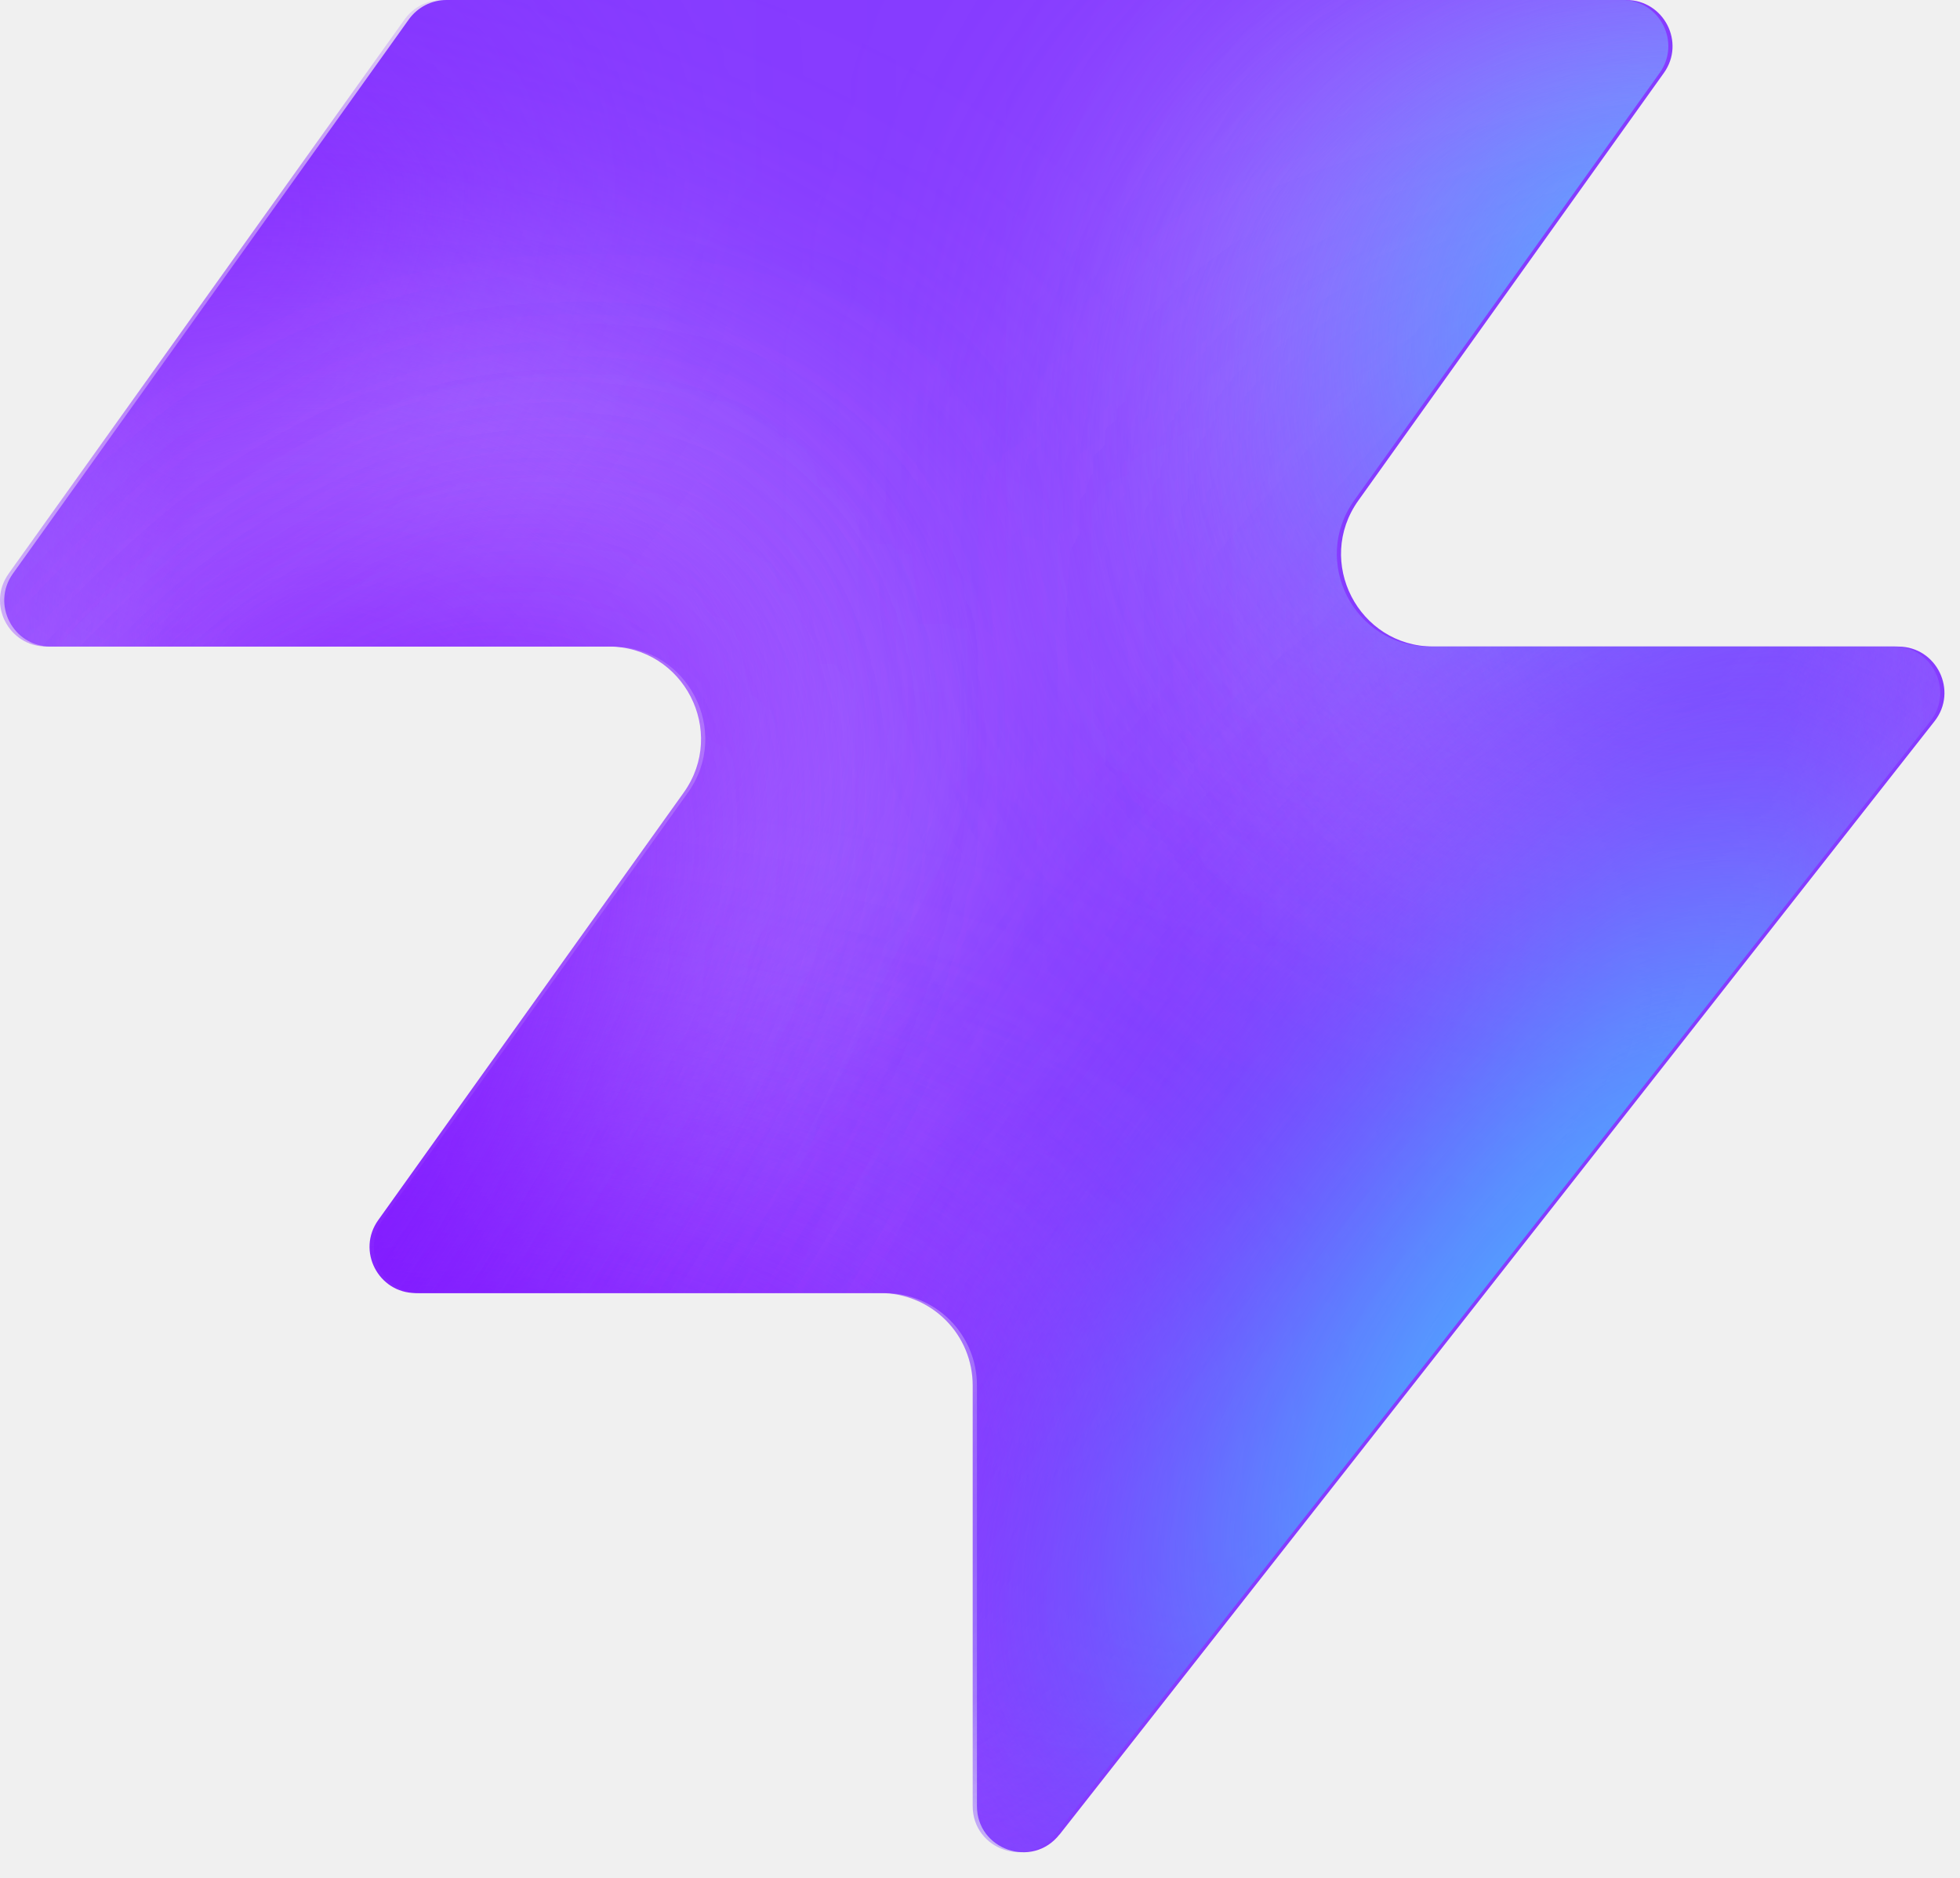
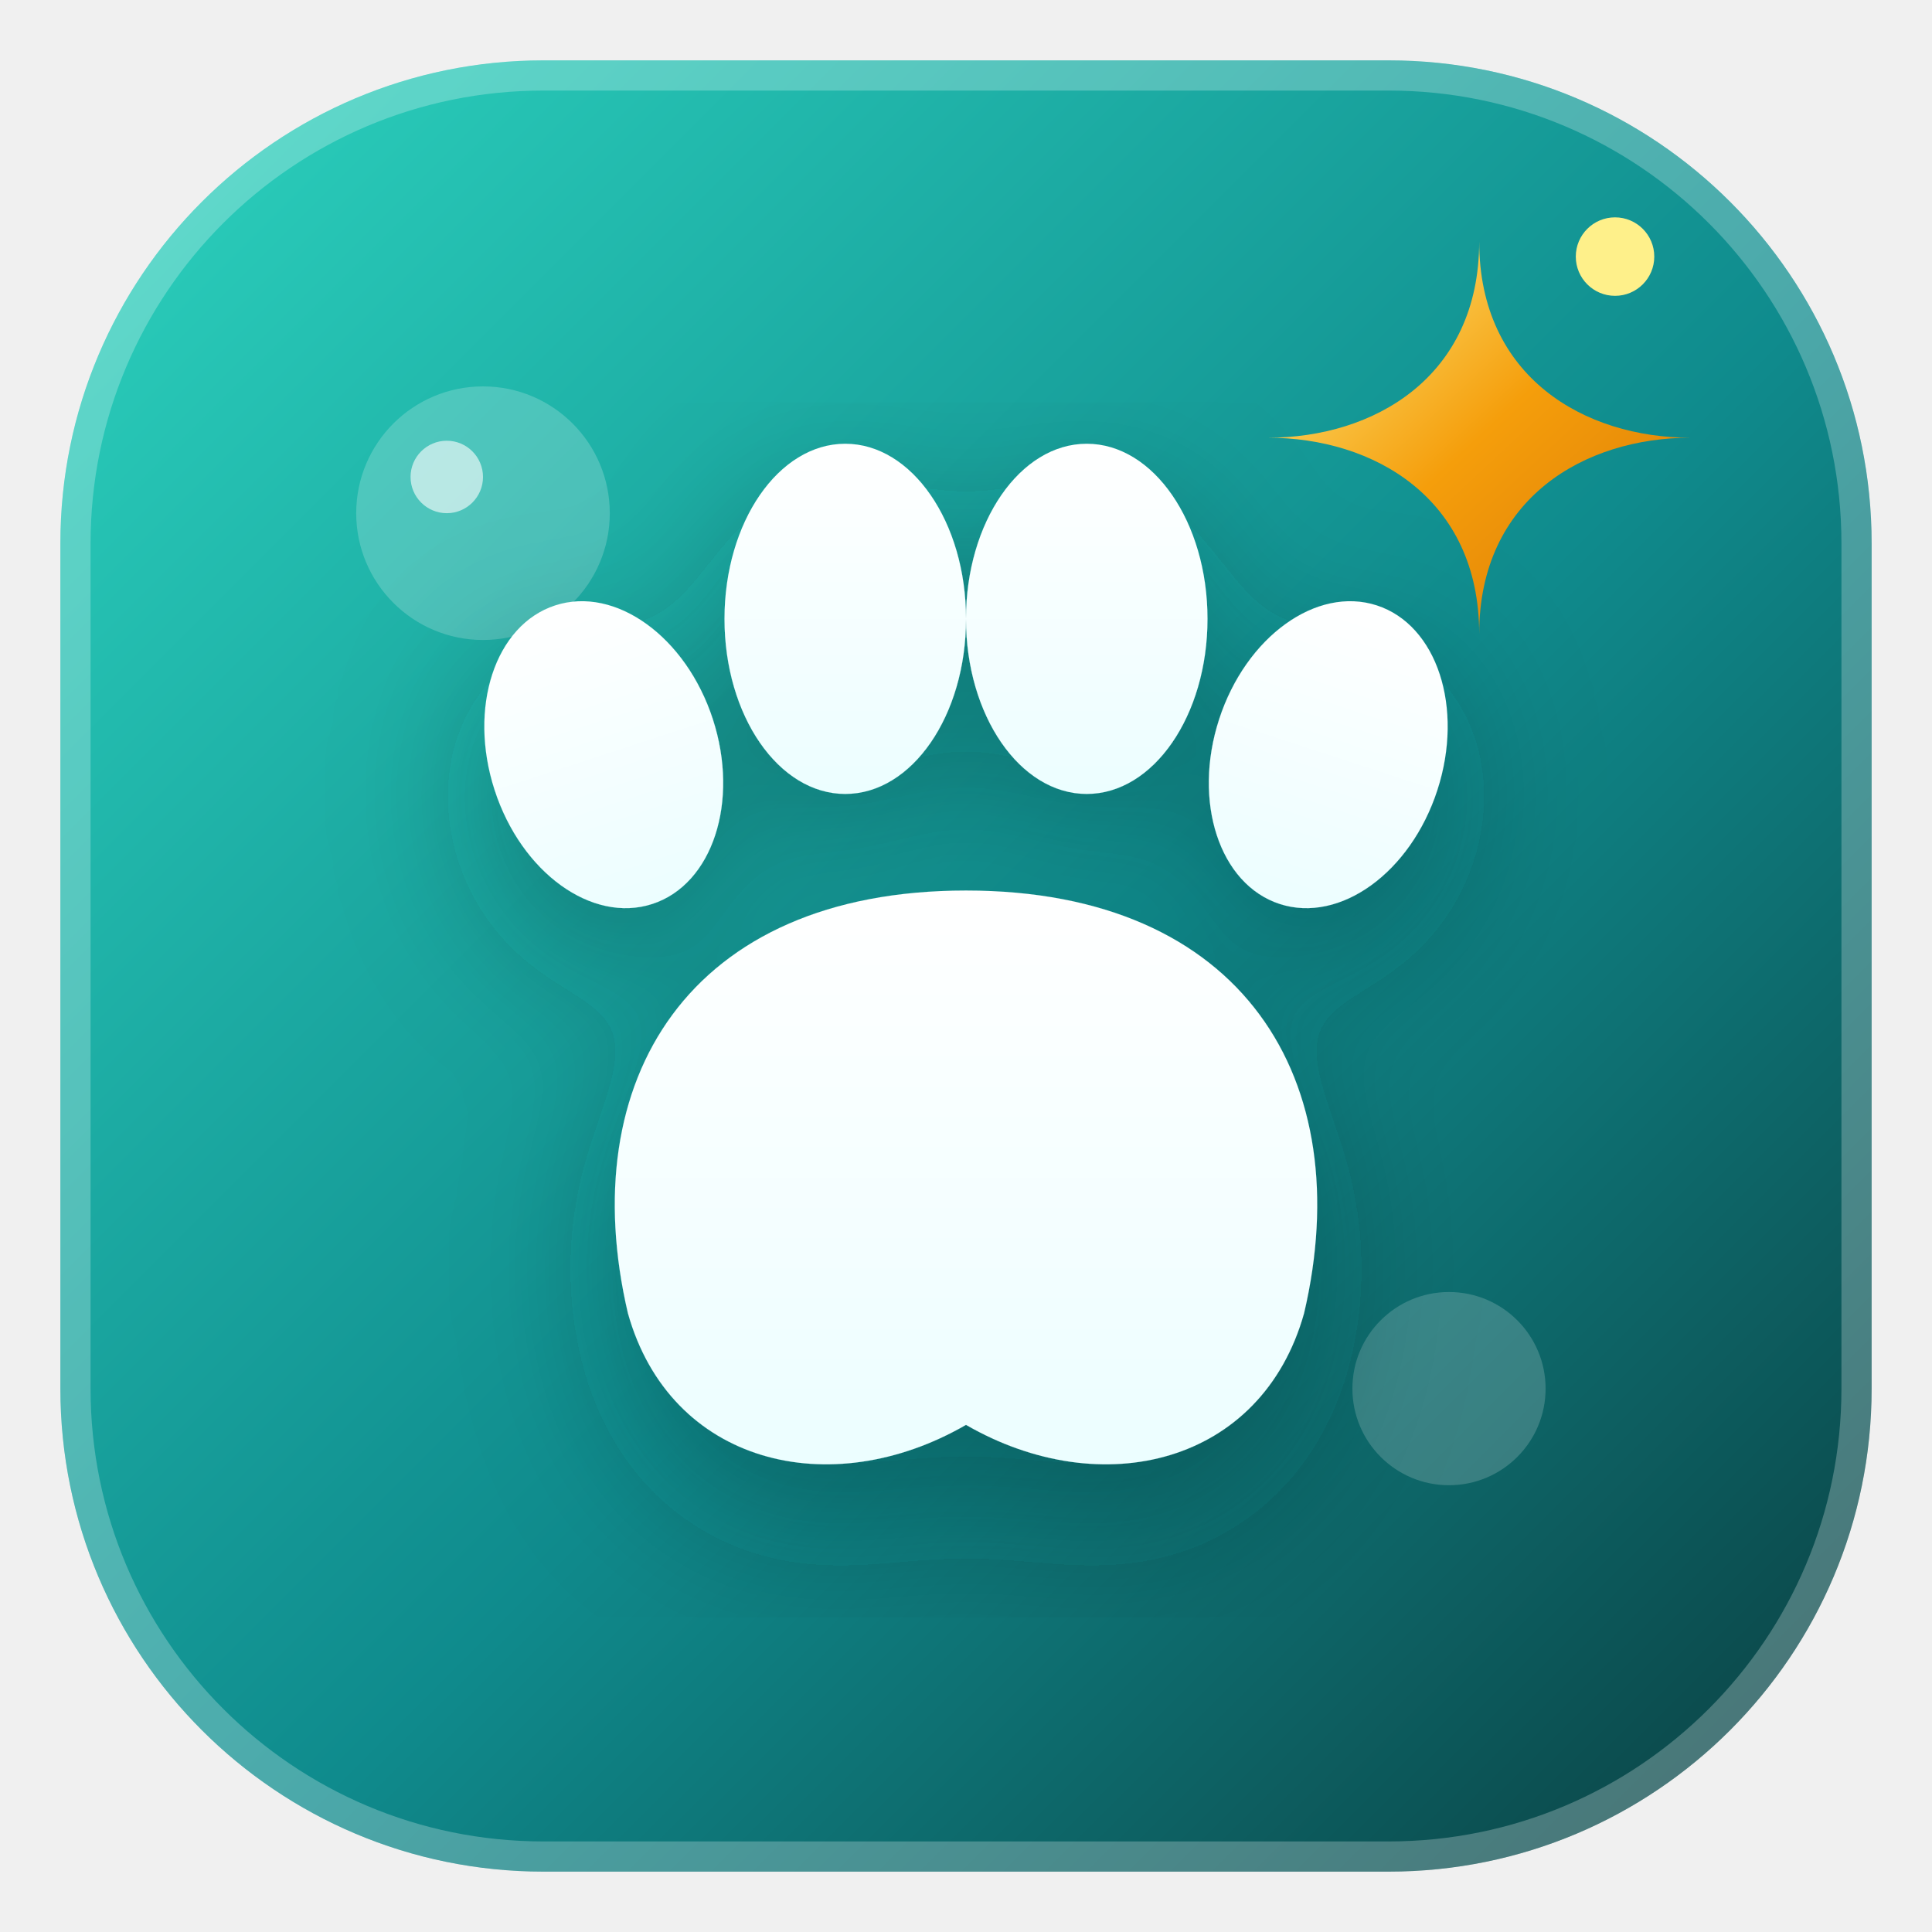
- <svg xmlns="http://www.w3.org/2000/svg" width="48" height="46" fill="none" viewBox="0 0 48 46">
-   <path fill="#863bff" d="M25.946 44.938c-.664.845-2.021.375-2.021-.698V33.937a2.26 2.26 0 0 0-2.262-2.262H10.287c-.92 0-1.456-1.04-.92-1.788l7.48-10.471c1.07-1.497 0-3.578-1.842-3.578H1.237c-.92 0-1.456-1.04-.92-1.788L10.013.474c.214-.297.556-.474.92-.474h28.894c.92 0 1.456 1.04.92 1.788l-7.48 10.471c-1.07 1.498 0 3.579 1.842 3.579h11.377c.943 0 1.473 1.088.89 1.83L25.947 44.94z" style="fill:#863bff;fill:color(display-p3 .525 .23 1);fill-opacity:1" />
-   <mask id="a" width="48" height="46" x="0" y="0" maskUnits="userSpaceOnUse" style="mask-type:alpha">
-     <path fill="#000" d="M25.842 44.938c-.664.844-2.021.375-2.021-.698V33.937a2.26 2.26 0 0 0-2.262-2.262H10.183c-.92 0-1.456-1.04-.92-1.788l7.48-10.471c1.07-1.498 0-3.579-1.842-3.579H1.133c-.92 0-1.456-1.04-.92-1.787L9.91.473c.214-.297.556-.474.92-.474h28.894c.92 0 1.456 1.04.92 1.788l-7.48 10.471c-1.07 1.498 0 3.578 1.842 3.578h11.377c.943 0 1.473 1.088.89 1.832L25.843 44.94z" style="fill:#000;fill-opacity:1" />
-   </mask>
-   <g mask="url(#a)">
-     <g filter="url(#b)">
-       <ellipse cx="5.508" cy="14.704" fill="#ede6ff" rx="5.508" ry="14.704" style="fill:#ede6ff;fill:color(display-p3 .927 .903 1);fill-opacity:1" transform="matrix(.00324 1 1 -.00324 -4.47 31.516)" />
-     </g>
-     <g filter="url(#c)">
-       <ellipse cx="10.399" cy="29.851" fill="#ede6ff" rx="10.399" ry="29.851" style="fill:#ede6ff;fill:color(display-p3 .927 .903 1);fill-opacity:1" transform="matrix(.00324 1 1 -.00324 -39.328 7.883)" />
-     </g>
-     <g filter="url(#d)">
-       <ellipse cx="5.508" cy="30.487" fill="#7e14ff" rx="5.508" ry="30.487" style="fill:#7e14ff;fill:color(display-p3 .492 .077 1);fill-opacity:1" transform="rotate(89.814 -25.913 -14.639)scale(1 -1)" />
-     </g>
-     <g filter="url(#e)">
-       <ellipse cx="5.508" cy="30.599" fill="#7e14ff" rx="5.508" ry="30.599" style="fill:#7e14ff;fill:color(display-p3 .492 .077 1);fill-opacity:1" transform="rotate(89.814 -32.644 -3.334)scale(1 -1)" />
-     </g>
-     <g filter="url(#f)">
-       <ellipse cx="5.508" cy="30.599" fill="#7e14ff" rx="5.508" ry="30.599" style="fill:#7e14ff;fill:color(display-p3 .492 .077 1);fill-opacity:1" transform="matrix(.00324 1 1 -.00324 -34.34 30.47)" />
-     </g>
-     <g filter="url(#g)">
-       <ellipse cx="14.072" cy="22.078" fill="#ede6ff" rx="14.072" ry="22.078" style="fill:#ede6ff;fill:color(display-p3 .927 .903 1);fill-opacity:1" transform="rotate(93.35 24.506 48.493)scale(-1 1)" />
-     </g>
-     <g filter="url(#h)">
-       <ellipse cx="3.47" cy="21.501" fill="#7e14ff" rx="3.47" ry="21.501" style="fill:#7e14ff;fill:color(display-p3 .492 .077 1);fill-opacity:1" transform="rotate(89.009 28.708 47.59)scale(-1 1)" />
-     </g>
-     <g filter="url(#i)">
-       <ellipse cx="3.47" cy="21.501" fill="#7e14ff" rx="3.47" ry="21.501" style="fill:#7e14ff;fill:color(display-p3 .492 .077 1);fill-opacity:1" transform="rotate(89.009 28.708 47.59)scale(-1 1)" />
-     </g>
-     <g filter="url(#j)">
-       <ellipse cx=".387" cy="8.972" fill="#7e14ff" rx="4.407" ry="29.108" style="fill:#7e14ff;fill:color(display-p3 .492 .077 1);fill-opacity:1" transform="rotate(39.51 .387 8.972)" />
-     </g>
-     <g filter="url(#k)">
-       <ellipse cx="47.523" cy="-6.092" fill="#7e14ff" rx="4.407" ry="29.108" style="fill:#7e14ff;fill:color(display-p3 .492 .077 1);fill-opacity:1" transform="rotate(37.892 47.523 -6.092)" />
-     </g>
-     <g filter="url(#l)">
-       <ellipse cx="41.412" cy="6.333" fill="#47bfff" rx="5.971" ry="9.665" style="fill:#47bfff;fill:color(display-p3 .28 .748 1);fill-opacity:1" transform="rotate(37.892 41.412 6.333)" />
-     </g>
-     <g filter="url(#m)">
-       <ellipse cx="-1.879" cy="38.332" fill="#7e14ff" rx="4.407" ry="29.108" style="fill:#7e14ff;fill:color(display-p3 .492 .077 1);fill-opacity:1" transform="rotate(37.892 -1.88 38.332)" />
-     </g>
-     <g filter="url(#n)">
-       <ellipse cx="-1.879" cy="38.332" fill="#7e14ff" rx="4.407" ry="29.108" style="fill:#7e14ff;fill:color(display-p3 .492 .077 1);fill-opacity:1" transform="rotate(37.892 -1.88 38.332)" />
-     </g>
-     <g filter="url(#o)">
-       <ellipse cx="35.651" cy="29.907" fill="#7e14ff" rx="4.407" ry="29.108" style="fill:#7e14ff;fill:color(display-p3 .492 .077 1);fill-opacity:1" transform="rotate(37.892 35.651 29.907)" />
-     </g>
-     <g filter="url(#p)">
-       <ellipse cx="38.418" cy="32.4" fill="#47bfff" rx="5.971" ry="15.297" style="fill:#47bfff;fill:color(display-p3 .28 .748 1);fill-opacity:1" transform="rotate(37.892 38.418 32.4)" />
-     </g>
-   </g>
+ <svg xmlns="http://www.w3.org/2000/svg" viewBox="0 0 64 64" fill="none">
  <defs>
-     <filter id="b" width="60.045" height="41.654" x="-19.77" y="16.149" color-interpolation-filters="sRGB" filterUnits="userSpaceOnUse">
-       <feFlood flood-opacity="0" result="BackgroundImageFix" />
-       <feBlend in="SourceGraphic" in2="BackgroundImageFix" result="shape" />
-       <feGaussianBlur result="effect1_foregroundBlur_2002_17158" stdDeviation="7.659" />
-     </filter>
-     <filter id="c" width="90.34" height="51.437" x="-54.613" y="-7.533" color-interpolation-filters="sRGB" filterUnits="userSpaceOnUse">
-       <feFlood flood-opacity="0" result="BackgroundImageFix" />
-       <feBlend in="SourceGraphic" in2="BackgroundImageFix" result="shape" />
-       <feGaussianBlur result="effect1_foregroundBlur_2002_17158" stdDeviation="7.659" />
-     </filter>
-     <filter id="d" width="79.355" height="29.4" x="-49.64" y="2.03" color-interpolation-filters="sRGB" filterUnits="userSpaceOnUse">
-       <feFlood flood-opacity="0" result="BackgroundImageFix" />
-       <feBlend in="SourceGraphic" in2="BackgroundImageFix" result="shape" />
-       <feGaussianBlur result="effect1_foregroundBlur_2002_17158" stdDeviation="4.596" />
-     </filter>
-     <filter id="e" width="79.579" height="29.4" x="-45.045" y="20.029" color-interpolation-filters="sRGB" filterUnits="userSpaceOnUse">
-       <feFlood flood-opacity="0" result="BackgroundImageFix" />
-       <feBlend in="SourceGraphic" in2="BackgroundImageFix" result="shape" />
-       <feGaussianBlur result="effect1_foregroundBlur_2002_17158" stdDeviation="4.596" />
-     </filter>
-     <filter id="f" width="79.579" height="29.4" x="-43.513" y="21.178" color-interpolation-filters="sRGB" filterUnits="userSpaceOnUse">
-       <feFlood flood-opacity="0" result="BackgroundImageFix" />
-       <feBlend in="SourceGraphic" in2="BackgroundImageFix" result="shape" />
-       <feGaussianBlur result="effect1_foregroundBlur_2002_17158" stdDeviation="4.596" />
-     </filter>
-     <filter id="g" width="74.749" height="58.852" x="15.756" y="-17.901" color-interpolation-filters="sRGB" filterUnits="userSpaceOnUse">
-       <feFlood flood-opacity="0" result="BackgroundImageFix" />
-       <feBlend in="SourceGraphic" in2="BackgroundImageFix" result="shape" />
-       <feGaussianBlur result="effect1_foregroundBlur_2002_17158" stdDeviation="7.659" />
-     </filter>
-     <filter id="h" width="61.377" height="25.362" x="23.548" y="2.284" color-interpolation-filters="sRGB" filterUnits="userSpaceOnUse">
-       <feFlood flood-opacity="0" result="BackgroundImageFix" />
-       <feBlend in="SourceGraphic" in2="BackgroundImageFix" result="shape" />
-       <feGaussianBlur result="effect1_foregroundBlur_2002_17158" stdDeviation="4.596" />
-     </filter>
-     <filter id="i" width="61.377" height="25.362" x="23.548" y="2.284" color-interpolation-filters="sRGB" filterUnits="userSpaceOnUse">
-       <feFlood flood-opacity="0" result="BackgroundImageFix" />
-       <feBlend in="SourceGraphic" in2="BackgroundImageFix" result="shape" />
-       <feGaussianBlur result="effect1_foregroundBlur_2002_17158" stdDeviation="4.596" />
-     </filter>
-     <filter id="j" width="56.045" height="63.649" x="-27.636" y="-22.853" color-interpolation-filters="sRGB" filterUnits="userSpaceOnUse">
-       <feFlood flood-opacity="0" result="BackgroundImageFix" />
-       <feBlend in="SourceGraphic" in2="BackgroundImageFix" result="shape" />
-       <feGaussianBlur result="effect1_foregroundBlur_2002_17158" stdDeviation="4.596" />
-     </filter>
-     <filter id="k" width="54.814" height="64.646" x="20.116" y="-38.415" color-interpolation-filters="sRGB" filterUnits="userSpaceOnUse">
-       <feFlood flood-opacity="0" result="BackgroundImageFix" />
-       <feBlend in="SourceGraphic" in2="BackgroundImageFix" result="shape" />
-       <feGaussianBlur result="effect1_foregroundBlur_2002_17158" stdDeviation="4.596" />
-     </filter>
-     <filter id="l" width="33.541" height="35.313" x="24.641" y="-11.323" color-interpolation-filters="sRGB" filterUnits="userSpaceOnUse">
-       <feFlood flood-opacity="0" result="BackgroundImageFix" />
-       <feBlend in="SourceGraphic" in2="BackgroundImageFix" result="shape" />
-       <feGaussianBlur result="effect1_foregroundBlur_2002_17158" stdDeviation="4.596" />
-     </filter>
-     <filter id="m" width="54.814" height="64.646" x="-29.286" y="6.009" color-interpolation-filters="sRGB" filterUnits="userSpaceOnUse">
-       <feFlood flood-opacity="0" result="BackgroundImageFix" />
-       <feBlend in="SourceGraphic" in2="BackgroundImageFix" result="shape" />
-       <feGaussianBlur result="effect1_foregroundBlur_2002_17158" stdDeviation="4.596" />
-     </filter>
-     <filter id="n" width="54.814" height="64.646" x="-29.286" y="6.009" color-interpolation-filters="sRGB" filterUnits="userSpaceOnUse">
-       <feFlood flood-opacity="0" result="BackgroundImageFix" />
-       <feBlend in="SourceGraphic" in2="BackgroundImageFix" result="shape" />
-       <feGaussianBlur result="effect1_foregroundBlur_2002_17158" stdDeviation="4.596" />
-     </filter>
-     <filter id="o" width="54.814" height="64.646" x="8.244" y="-2.416" color-interpolation-filters="sRGB" filterUnits="userSpaceOnUse">
-       <feFlood flood-opacity="0" result="BackgroundImageFix" />
-       <feBlend in="SourceGraphic" in2="BackgroundImageFix" result="shape" />
-       <feGaussianBlur result="effect1_foregroundBlur_2002_17158" stdDeviation="4.596" />
-     </filter>
-     <filter id="p" width="39.409" height="43.623" x="18.713" y="10.588" color-interpolation-filters="sRGB" filterUnits="userSpaceOnUse">
-       <feFlood flood-opacity="0" result="BackgroundImageFix" />
-       <feBlend in="SourceGraphic" in2="BackgroundImageFix" result="shape" />
-       <feGaussianBlur result="effect1_foregroundBlur_2002_17158" stdDeviation="4.596" />
+     <linearGradient id="petspaBgGrad" x1="0%" y1="0%" x2="100%" y2="100%">
+       <stop offset="0%" stop-color="#2dd4bf" />
+       <stop offset="55%" stop-color="#0f8b8d" />
+       <stop offset="100%" stop-color="#0b3d3f" />
+     </linearGradient>
+     <linearGradient id="petspaSparkle" x1="0%" y1="0%" x2="100%" y2="100%">
+       <stop offset="0%" stop-color="#fef08a" />
+       <stop offset="50%" stop-color="#f59e0b" />
+       <stop offset="100%" stop-color="#d97706" />
+     </linearGradient>
+     <linearGradient id="petspaPaw" x1="0%" y1="0%" x2="0%" y2="100%">
+       <stop offset="0%" stop-color="#ffffff" />
+       <stop offset="100%" stop-color="#ecfeff" />
+     </linearGradient>
+     <filter id="petspaShadow" x="-10%" y="-10%" width="120%" height="125%">
+       <feDropShadow dx="0" dy="2" stdDeviation="2.5" flood-color="#042f2e" flood-opacity="0.3" />
    </filter>
  </defs>
+   <rect x="2" y="2" width="60" height="60" rx="16" fill="url(#petspaBgGrad)" />
+   <rect x="2.5" y="2.5" width="59" height="59" rx="15.5" stroke="#ffffff" stroke-opacity="0.25" stroke-width="1" />
+   <circle cx="16" cy="17" r="4.2" fill="#ffffff" fill-opacity="0.2" />
+   <circle cx="14.8" cy="15.8" r="1.2" fill="#ffffff" fill-opacity="0.6" />
+   <circle cx="48" cy="46" r="3.2" fill="#ffffff" fill-opacity="0.18" />
+   <g fill="url(#petspaPaw)" filter="url(#petspaShadow)">
+     <ellipse cx="20" cy="25" rx="3.8" ry="5.2" transform="rotate(-18 20 25)" />
+     <ellipse cx="28" cy="20.5" rx="4" ry="5.8" />
+     <ellipse cx="36" cy="20.5" rx="4" ry="5.8" />
+     <ellipse cx="44" cy="25" rx="3.8" ry="5.2" transform="rotate(18 44 25)" />
+     <path d="M32 29.5 C22.8 29.5 19 35.8 20.8 43.5 C22.2 48.5 27.5 49.8 32 47.2 C36.5 49.8 41.8 48.5 43.2 43.5 C45 35.8 41.2 29.5 32 29.5 Z" />
+   </g>
+   <path d="M49 8 C49 12.5 52.5 14.5 56 14.5 C52.5 14.5 49 16.5 49 21 C49 16.5 45.5 14.5 42 14.5 C45.5 14.5 49 12.5 49 8 Z" fill="url(#petspaSparkle)" />
+   <circle cx="53.5" cy="8.5" r="1.3" fill="#fef08a" />
</svg>
